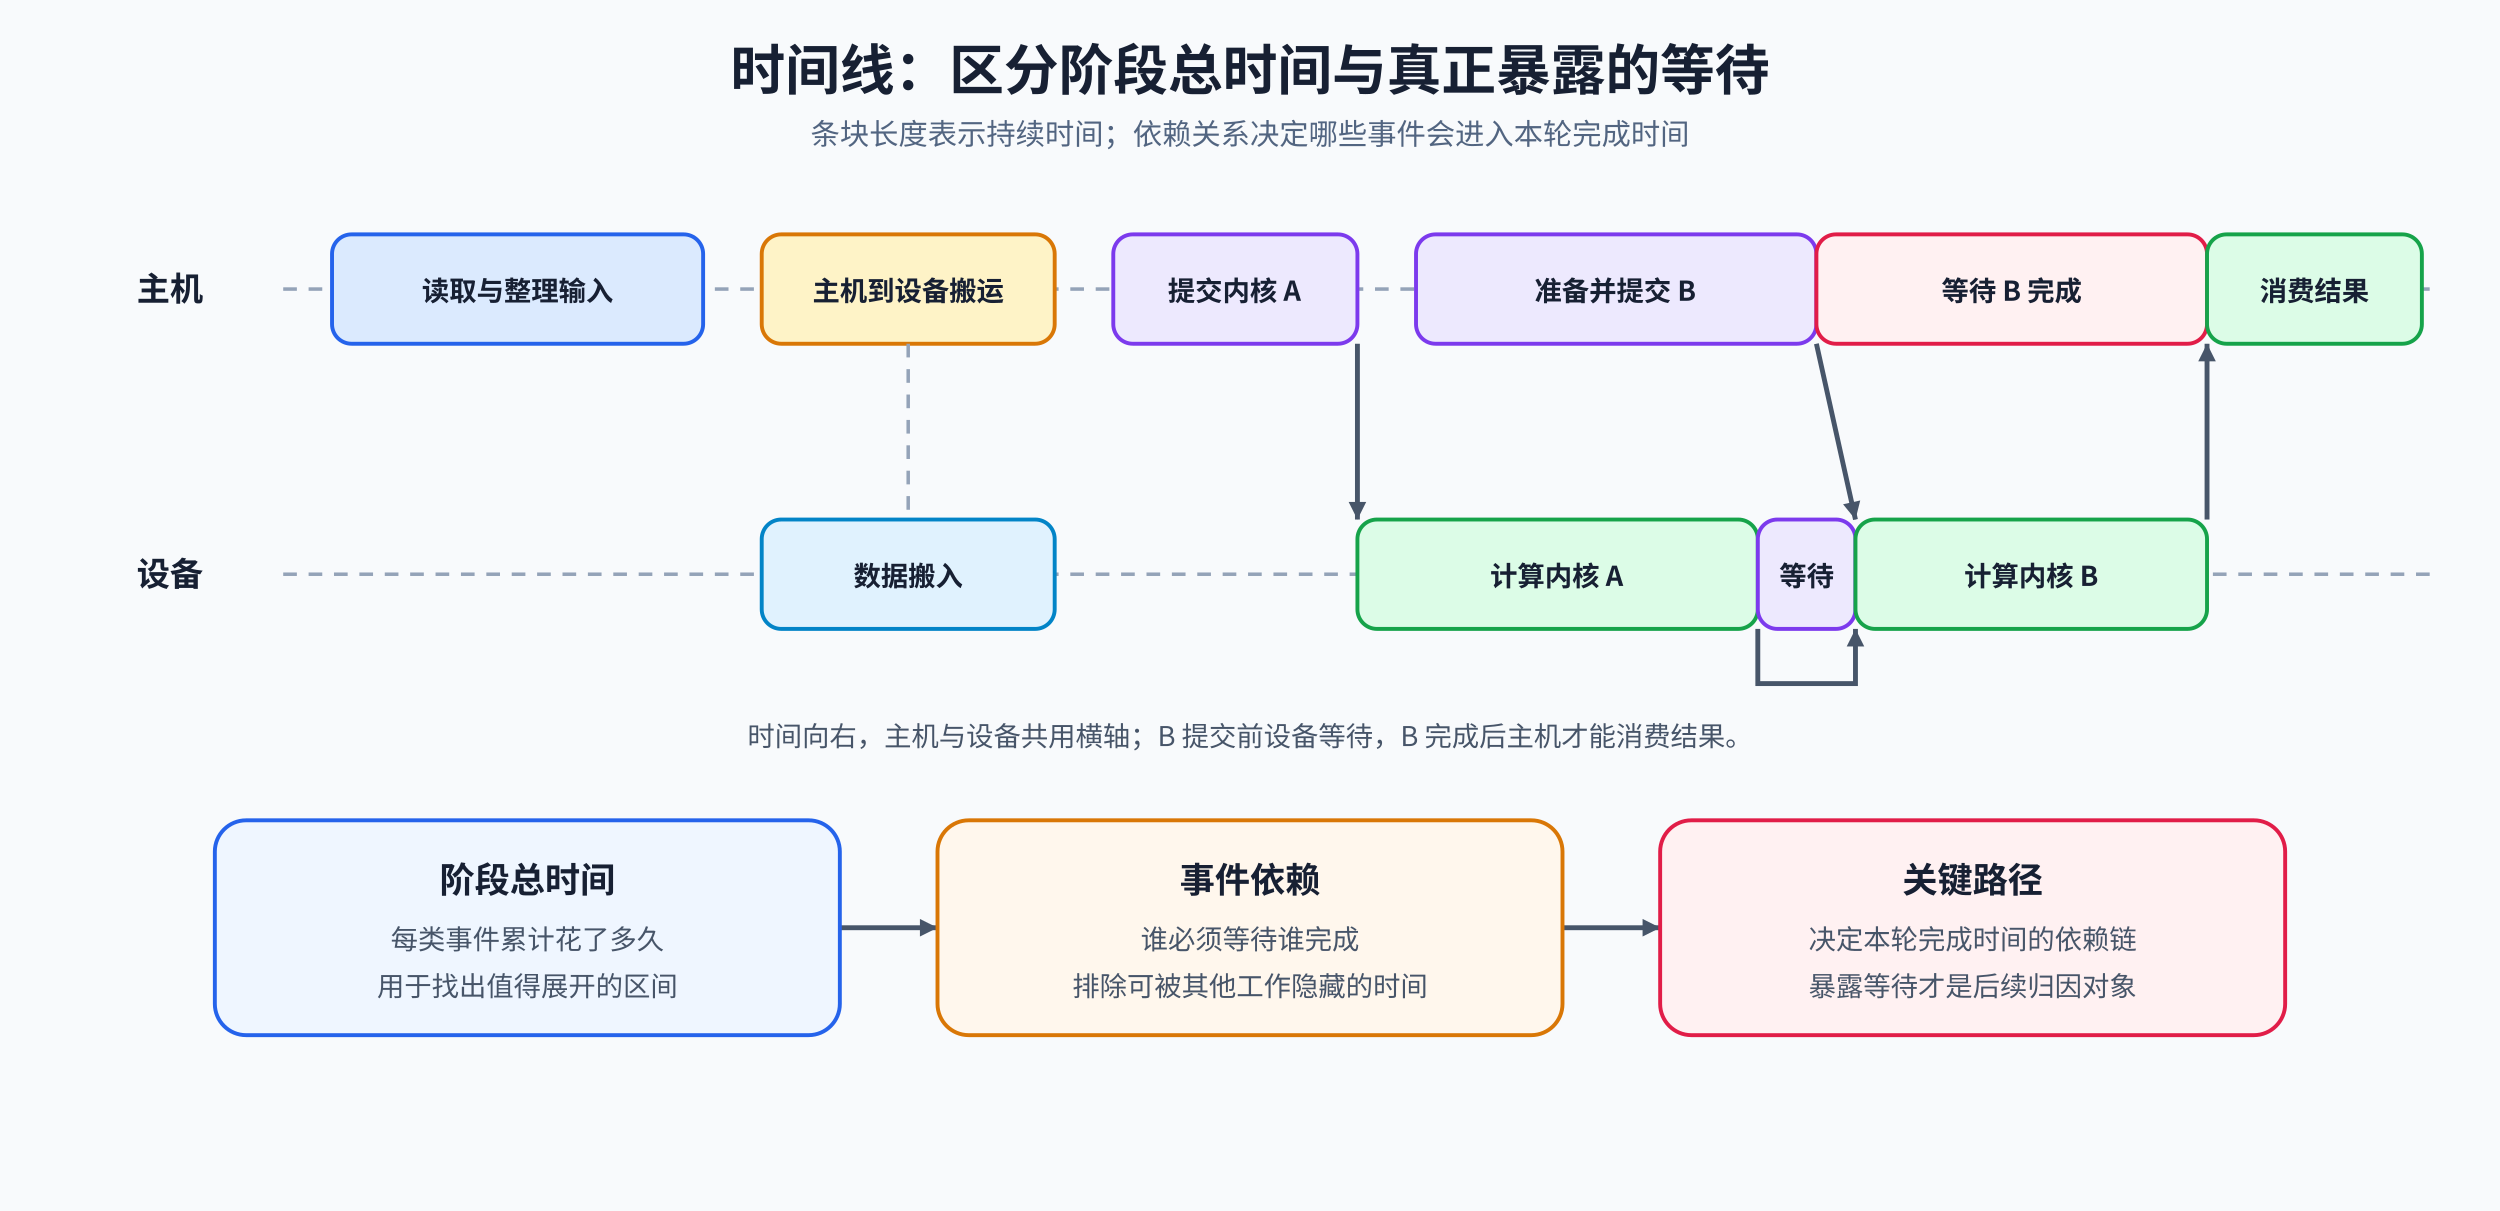
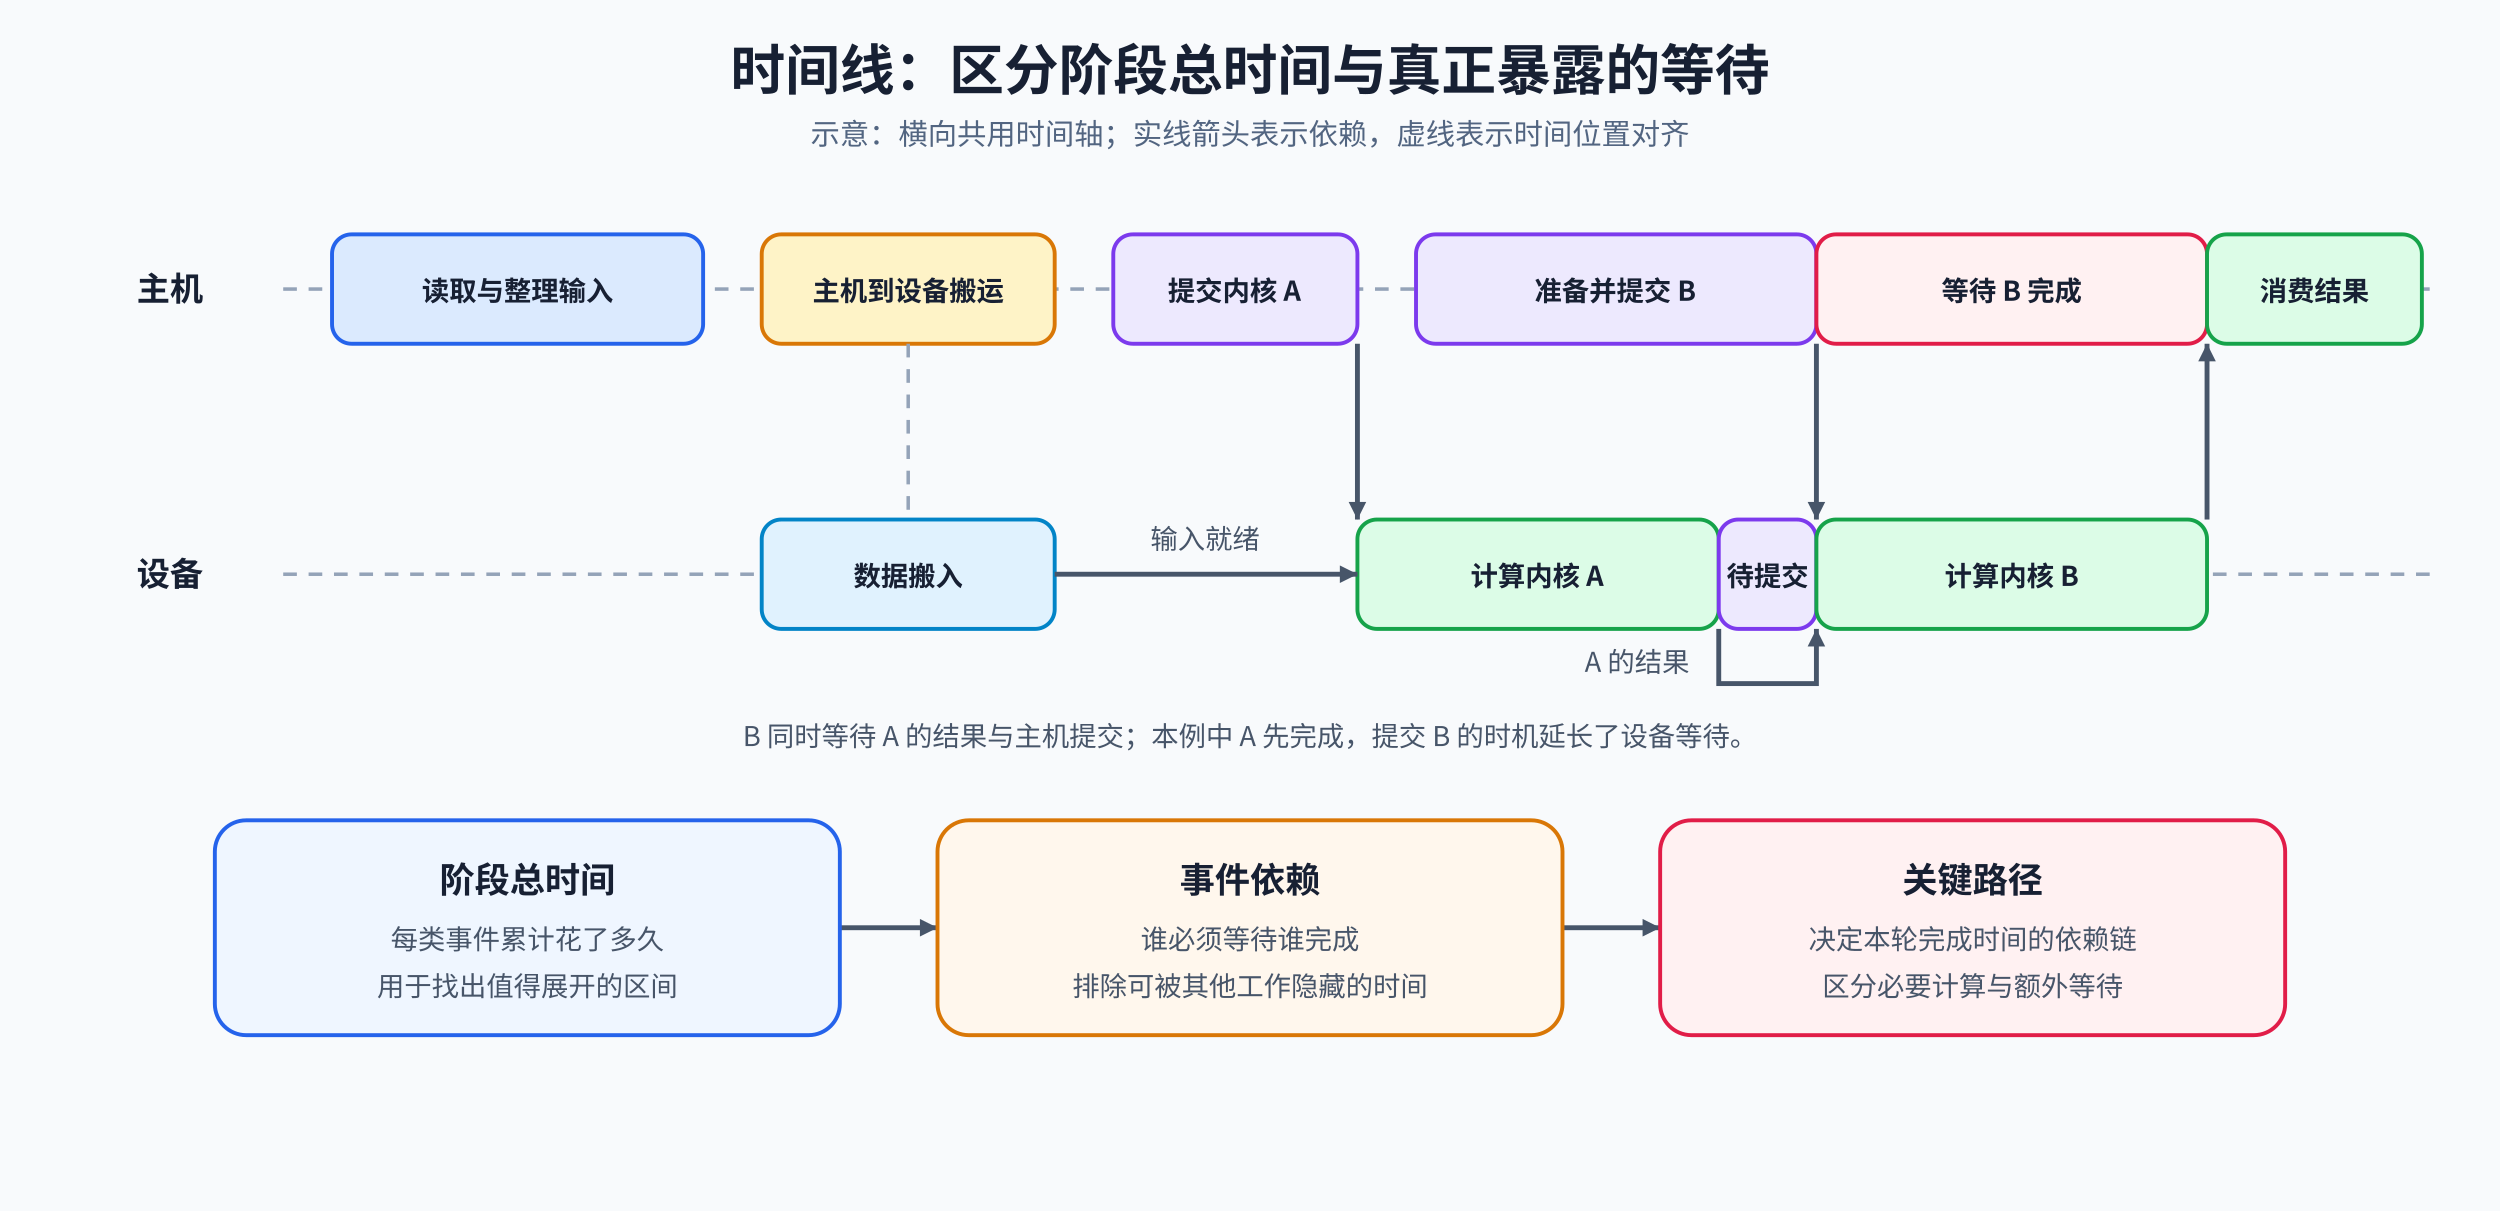
<svg xmlns="http://www.w3.org/2000/svg" width="1280" height="620" viewBox="0 0 1280 620" role="img" aria-labelledby="title desc">
  <defs>
    <marker id="arrow" markerWidth="9" markerHeight="9" refX="9" refY="4.5" orient="auto" markerUnits="userSpaceOnUse">
      <path d="M0 0L9 4.5L0 9Z" fill="#475569" />
    </marker>
    <style>
      text{font-family:"Noto Sans CJK SC","Microsoft YaHei",sans-serif;fill:#172033}.title{font-size:28px;font-weight:700}.sub{font-size:15px;fill:#526581}.lane{font-size:17px;font-weight:700}.label{font-size:14px;font-weight:600}.note{font-size:14px;fill:#475569}.card{font-size:18px;font-weight:700}.flow{stroke:#475569;stroke-width:2.5;fill:none;marker-end:url(#arrow)}.guide{stroke:#94A3B8;stroke-width:1.8;stroke-dasharray:7 6}
    </style>
  </defs>
  <rect id="node-0" width="1280" height="620" fill="#F8FAFC" />
  <text x="640" y="46" text-anchor="middle" class="title">时间线：区分阶段总时间与真正暴露的等待</text>
-   <text x="640" y="74" text-anchor="middle" class="sub">条块长度表示持续时间；依赖关系决定哪些事件会进入本轮完成时间</text>
+   <text x="640" y="74" text-anchor="middle" class="sub">示意：横向共用时间轴；实线箭头表示依赖，虚线表示时间位置对齐</text>
  <text x="70" y="154" class="lane">主机</text>
  <line x1="145" y1="148" x2="1250" y2="148" class="guide" />
  <rect id="node-1" x="170" y="120" width="190" height="56" rx="10" fill="#DBEAFE" stroke="#2563EB" stroke-width="2" />
  <text x="265" y="154" text-anchor="middle" class="label">读取与整理输入</text>
  <rect id="node-2" x="390" y="120" width="150" height="56" rx="10" fill="#FEF3C7" stroke="#D97706" stroke-width="2" />
  <text x="465" y="154" text-anchor="middle" class="label">主机到设备搬运</text>
  <rect id="node-3" x="570" y="120" width="125" height="56" rx="10" fill="#EDE9FE" stroke="#7C3AED" stroke-width="2" />
  <text x="632" y="154" text-anchor="middle" class="label">提交内核 A</text>
  <rect id="node-4" x="725" y="120" width="205" height="56" rx="10" fill="#EDE9FE" stroke="#7C3AED" stroke-width="2" />
  <text x="827" y="154" text-anchor="middle" class="label">准备并提交 B</text>
  <rect id="node-5" x="930" y="120" width="200" height="56" rx="10" fill="#FFF1F2" stroke="#E11D48" stroke-width="2" />
  <text x="1030" y="154" text-anchor="middle" class="label">等待 B 完成</text>
  <rect id="node-6" x="1130" y="120" width="110" height="56" rx="10" fill="#DCFCE7" stroke="#16A34A" stroke-width="2" />
  <text x="1185" y="154" text-anchor="middle" class="label">消费结果</text>
  <text x="70" y="300" class="lane">设备</text>
  <line x1="145" y1="294" x2="1250" y2="294" class="guide" />
  <rect id="node-7" x="390" y="266" width="150" height="56" rx="10" fill="#E0F2FE" stroke="#0284C7" stroke-width="2" />
  <text x="465" y="300" text-anchor="middle" class="label">数据搬入</text>
-   <rect id="node-8" x="695" y="266" width="205" height="56" rx="10" fill="#DCFCE7" stroke="#16A34A" stroke-width="2" />
-   <text x="797" y="300" text-anchor="middle" class="label">计算内核 A</text>
-   <rect id="node-9" x="900" y="266" width="50" height="56" rx="10" fill="#EDE9FE" stroke="#7C3AED" stroke-width="2" />
-   <text x="925" y="300" text-anchor="middle" class="label">等待</text>
-   <rect id="node-10" x="950" y="266" width="180" height="56" rx="10" fill="#DCFCE7" stroke="#16A34A" stroke-width="2" />
-   <text x="1040" y="300" text-anchor="middle" class="label">计算内核 B</text>
+   <rect id="node-8" x="695" y="266" width="185" height="56" rx="10" fill="#DCFCE7" stroke="#16A34A" stroke-width="2" />
+   <text x="787" y="300" text-anchor="middle" class="label">计算内核 A</text>
+   <rect id="node-9" x="880" y="266" width="50" height="56" rx="10" fill="#EDE9FE" stroke="#7C3AED" stroke-width="2" />
+   <text x="905" y="300" text-anchor="middle" class="label">待提交</text>
+   <rect id="node-10" x="930" y="266" width="200" height="56" rx="10" fill="#DCFCE7" stroke="#16A34A" stroke-width="2" />
+   <text x="1030" y="300" text-anchor="middle" class="label">计算内核 B</text>
  <line x1="465" y1="176" x2="465" y2="266" class="guide" />
  <path d="M695 176V266" data-source="node-3" data-target="node-8" class="flow" />
-   <path d="M930 176L950 266" data-source="node-4" data-target="node-10" class="flow" />
-   <path d="M900 322V350H950V322" data-source="node-8" data-target="node-10" class="flow" />
+   <path d="M540 294H695" data-source="node-7" data-target="node-8" class="flow" />
+   <text x="617" y="281" text-anchor="middle" class="note">输入就绪</text>
+   <path d="M930 176V266" data-source="node-4" data-target="node-10" class="flow" />
+   <path d="M880 322V350H930V322" data-source="node-8" data-target="node-10" class="flow" />
+   <text x="865" y="344" text-anchor="end" class="note">A 的结果</text>
  <path d="M1130 266V176" data-source="node-10" data-target="node-6" class="flow" />
-   <text x="640" y="382" text-anchor="middle" class="note">时间向右，主机与设备共用横轴；B 提交前设备等待，B 完成后主机才能消费结果。</text>
+   <text x="640" y="382" text-anchor="middle" class="note">B 同时等待 A 的结果与主机提交；本例中 A 先完成，提交 B 的时机延长了设备等待。</text>
  <path d="M430 475H480" data-source="node-11" data-target="node-12" class="flow" />
  <path d="M800 475H850" data-source="node-12" data-target="node-13" class="flow" />
  <rect id="node-11" x="110" y="420" width="320" height="110" rx="16" fill="#EFF6FF" stroke="#2563EB" stroke-width="2" />
  <text x="270" y="457" text-anchor="middle" class="card">阶段总时间</text>
  <text x="270" y="486" text-anchor="middle" class="note">每类事件累计花了多久</text>
  <text x="270" y="510" text-anchor="middle" class="note">用于找出值得展开的区间</text>
  <rect id="node-12" x="480" y="420" width="320" height="110" rx="16" fill="#FFF7ED" stroke="#D97706" stroke-width="2" />
  <text x="640" y="457" text-anchor="middle" class="card">事件依赖</text>
  <text x="640" y="486" text-anchor="middle" class="note">谁必须等待谁完成</text>
  <text x="640" y="510" text-anchor="middle" class="note">排除可被其他工作隐藏的时间</text>
  <rect id="node-13" x="850" y="420" width="320" height="110" rx="16" fill="#FFF1F2" stroke="#E11D48" stroke-width="2" />
  <text x="1010" y="457" text-anchor="middle" class="card">关键路径</text>
  <text x="1010" y="486" text-anchor="middle" class="note">决定本轮完成时间的依赖链</text>
-   <text x="1010" y="510" text-anchor="middle" class="note">暴露等待才是后续归因对象</text>
+   <text x="1010" y="510" text-anchor="middle" class="note">区分必要计算与额外等待</text>
</svg>
